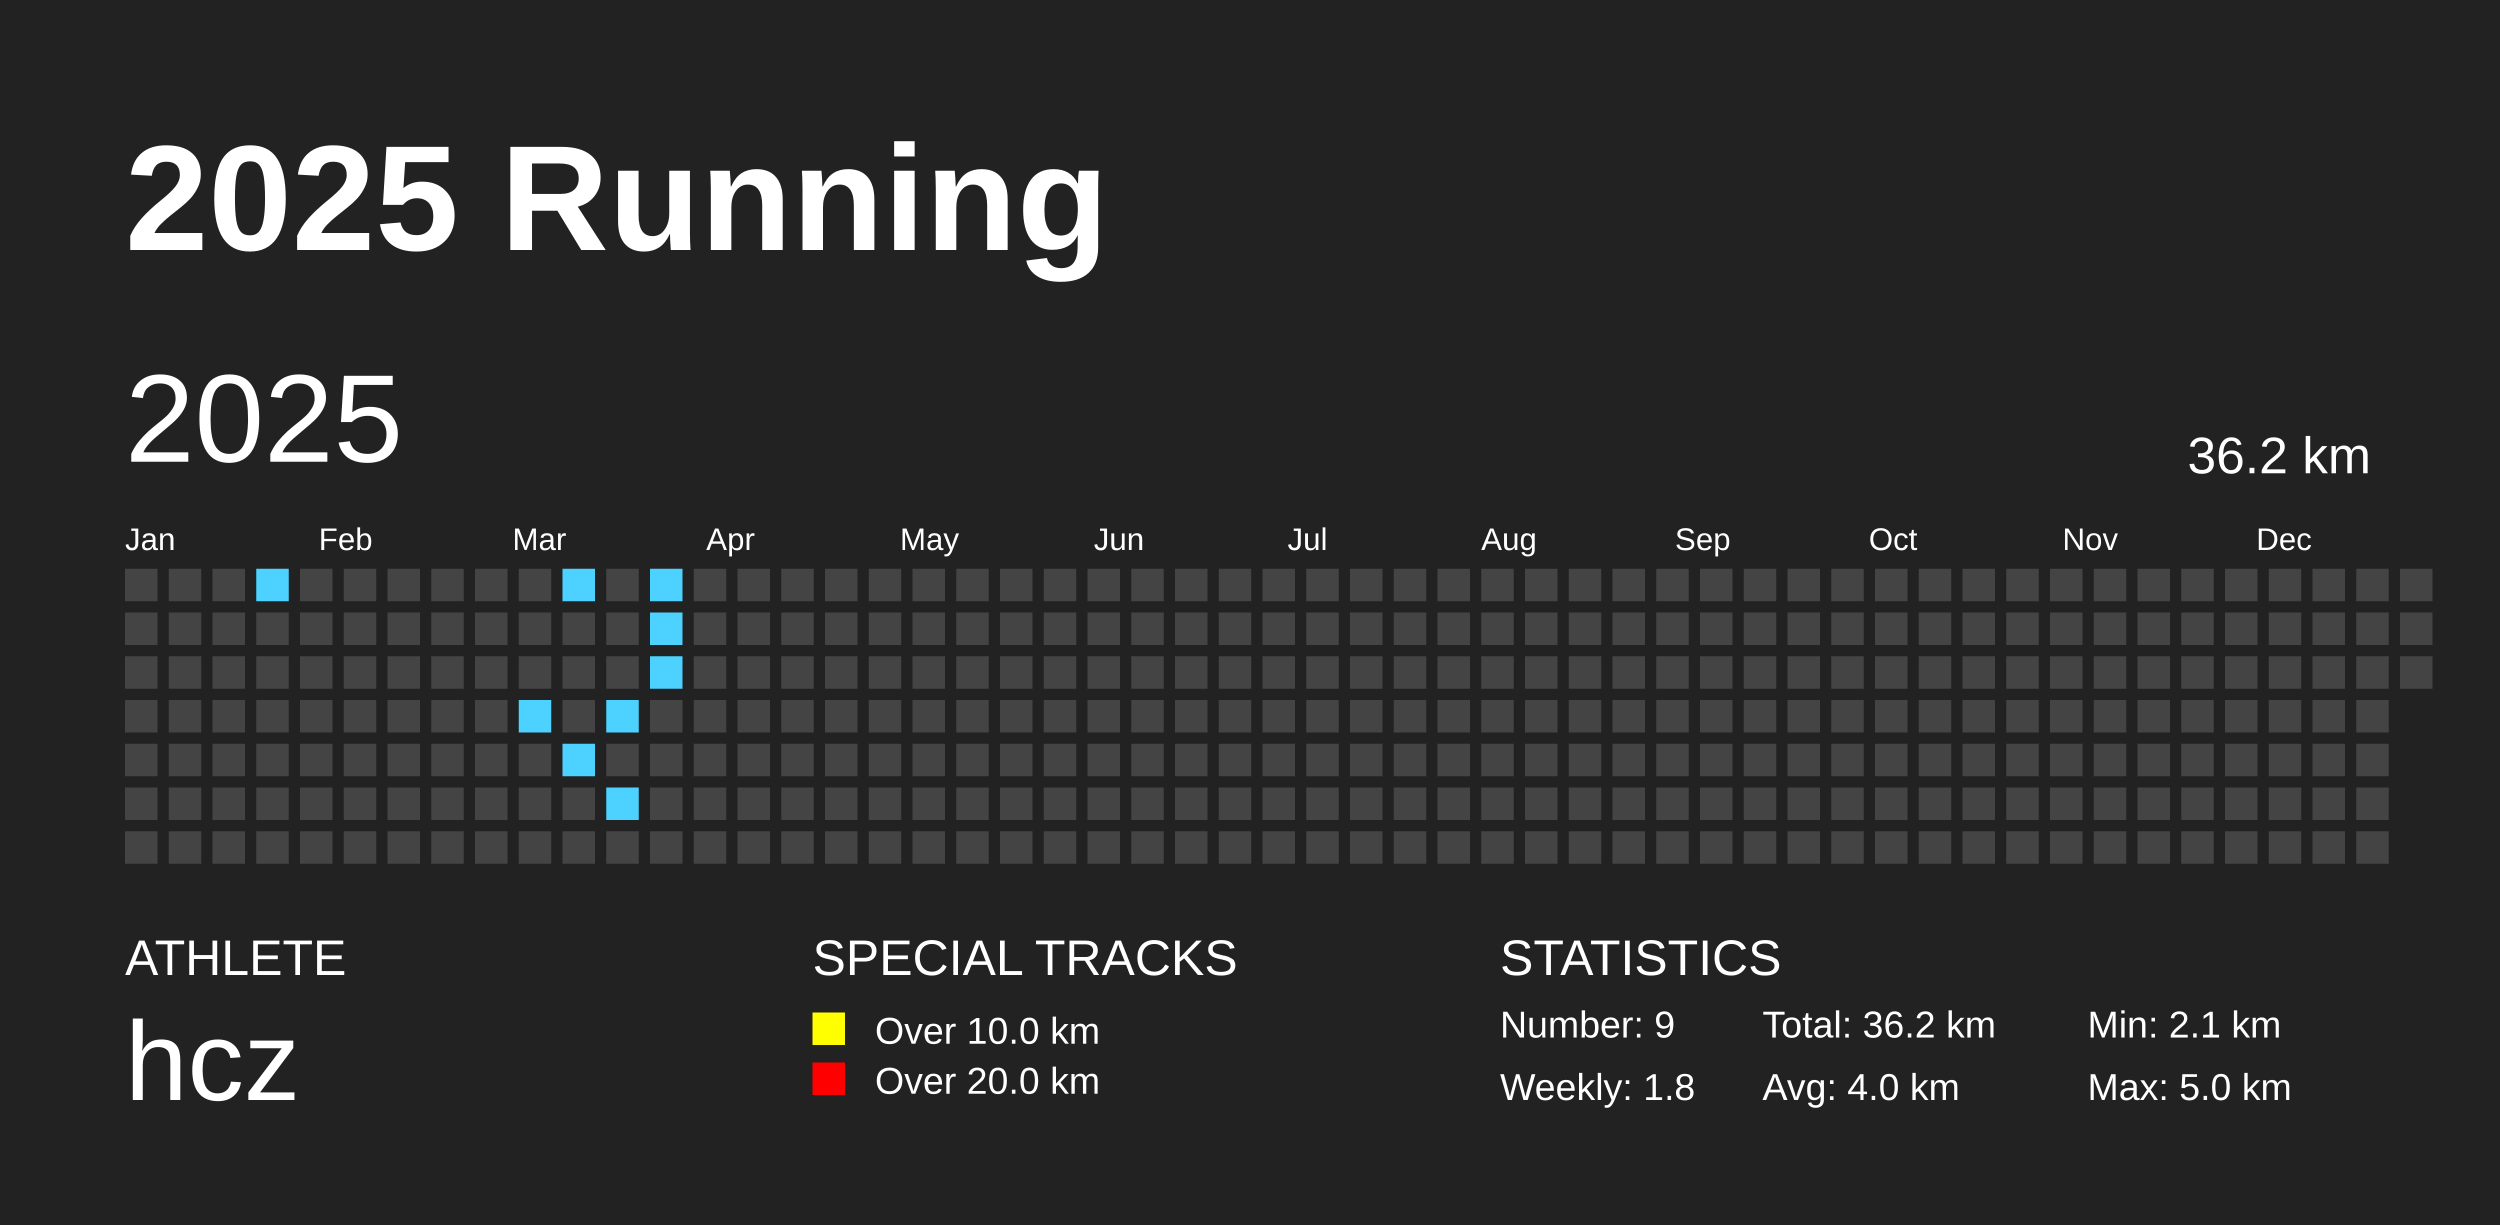
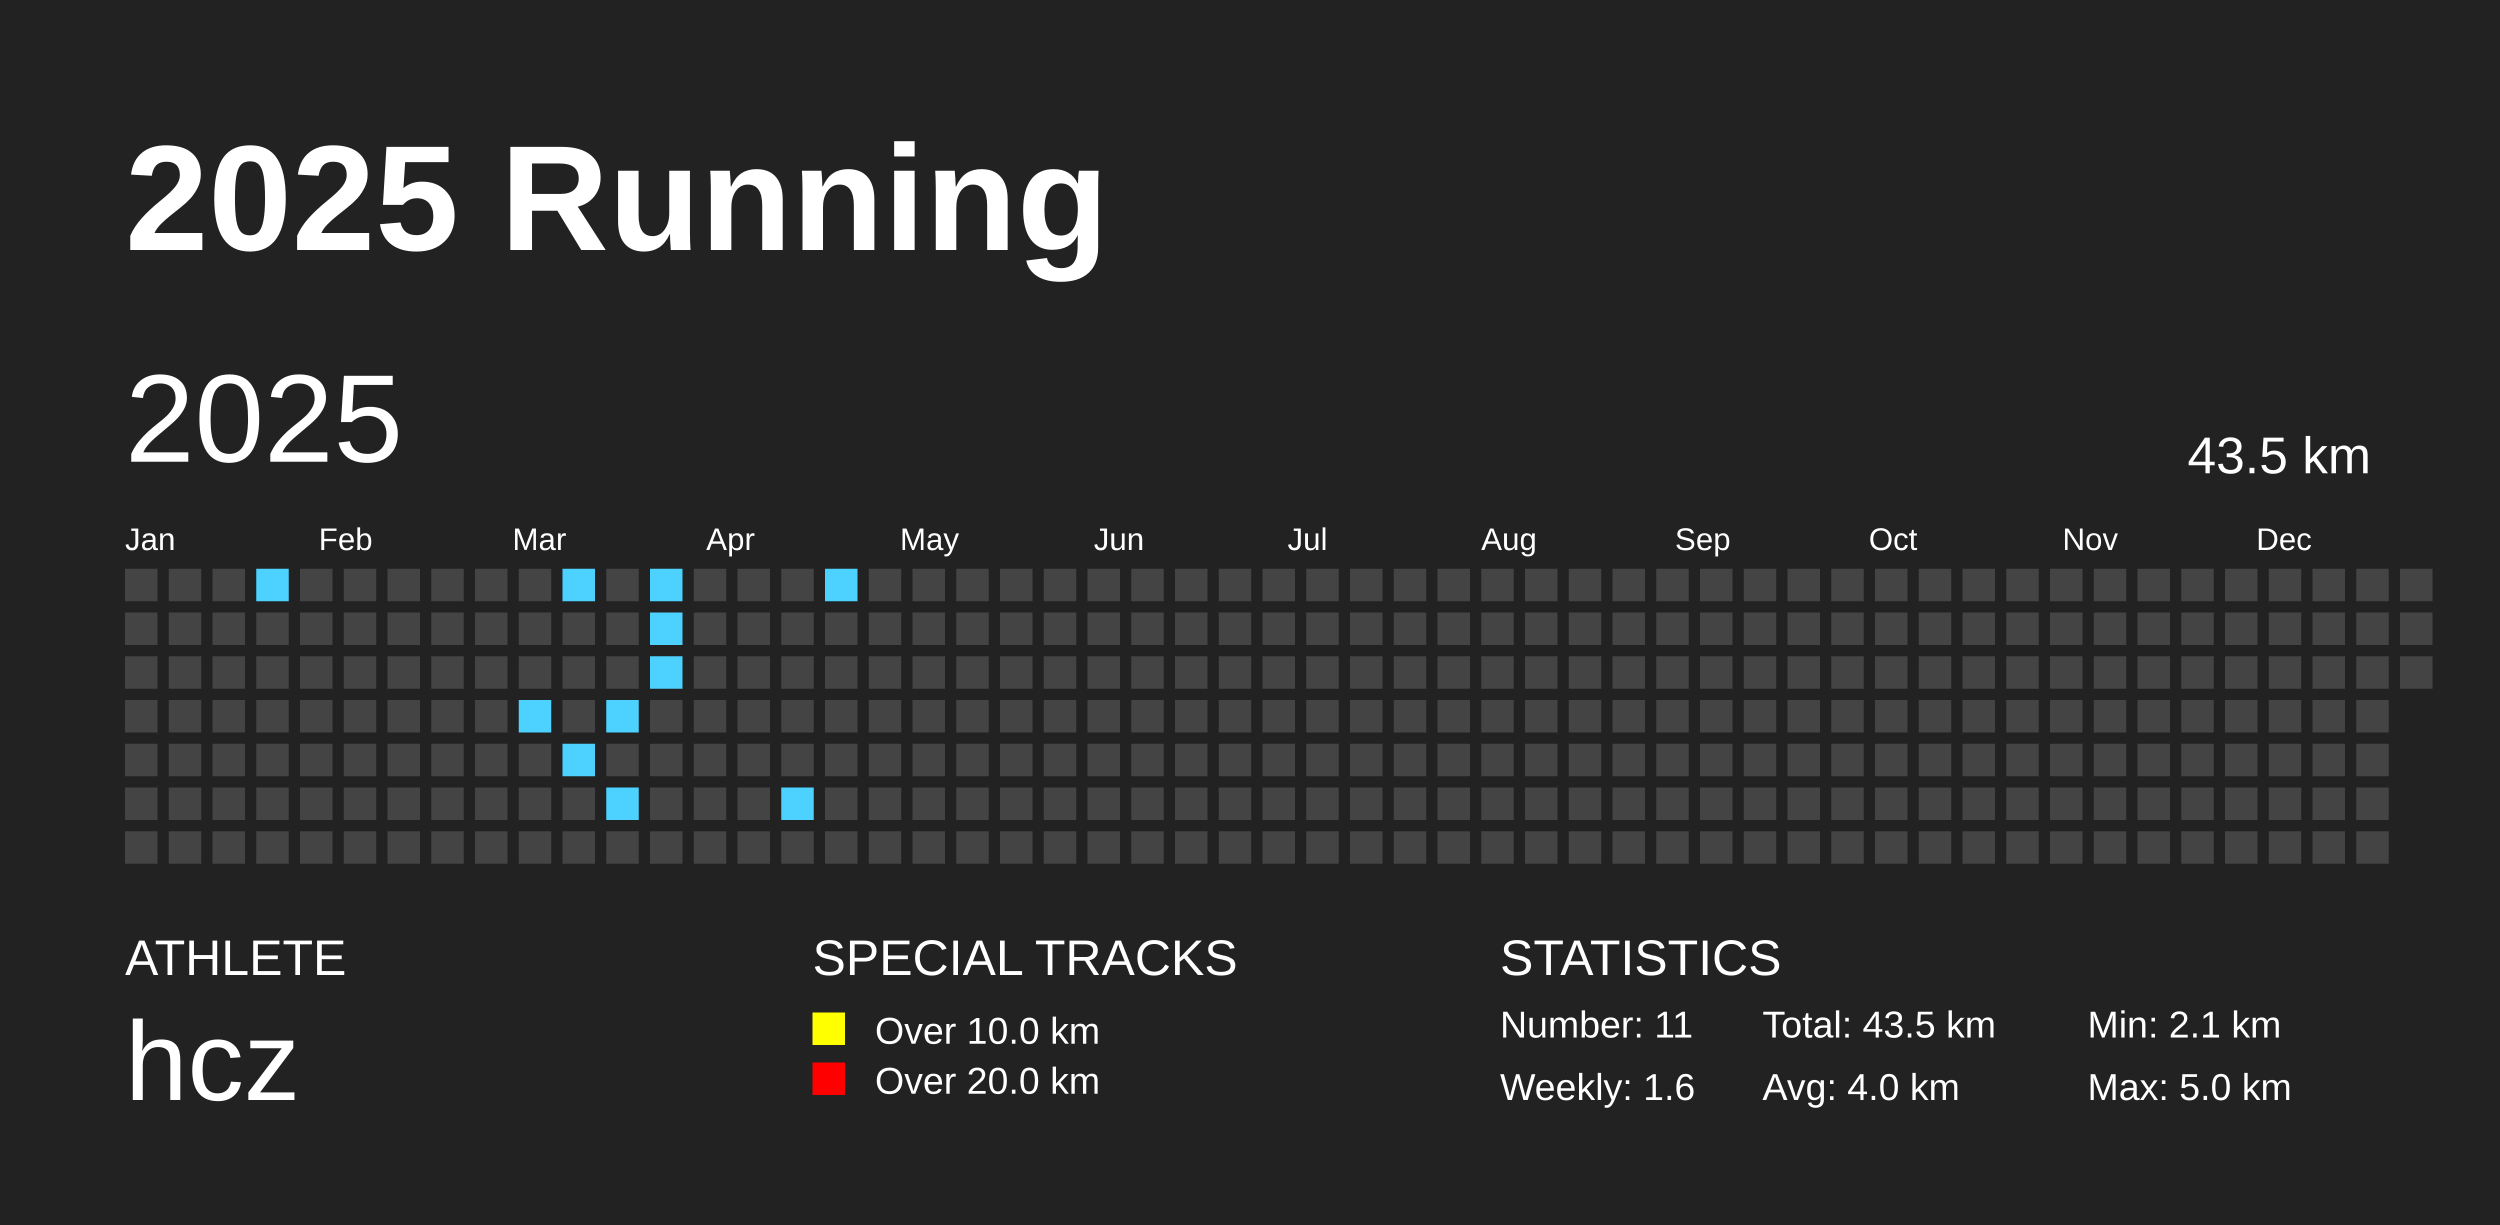
<svg xmlns="http://www.w3.org/2000/svg" baseProfile="full" height="98mm" version="1.1" viewBox="0,0,200,98" width="200mm">
  <defs />
  <rect fill="#222222" height="98" width="200" x="0" y="0" />
  <text fill="#FFFFFF" style="font-size:12px; font-family:Arial; font-weight:bold;" x="10" y="20">2025 Running</text>
  <text fill="#FFFFFF" style="font-size:4px; font-family:Arial" x="10" y="78">ATHLETE</text>
  <text fill="#FFFFFF" style="font-size:9px; font-family:Arial" x="10" y="88">hcz</text>
  <text fill="#FFFFFF" style="font-size:4px; font-family:Arial" x="65" y="78">SPECIAL TRACKS</text>
  <rect fill="yellow" height="2.6" width="2.6" x="65" y="81" />
  <text fill="#FFFFFF" style="font-size:3px; font-family:Arial" x="70" y="83.5">Over 10.0 km</text>
  <rect fill="red" height="2.6" width="2.6" x="65" y="85" />
  <text fill="#FFFFFF" style="font-size:3px; font-family:Arial" x="70" y="87.5">Over 20.0 km</text>
  <text fill="#FFFFFF" style="font-size:4px; font-family:Arial" x="120" y="78">STATISTICS</text>
-   <text fill="#FFFFFF" style="font-size:3px; font-family:Arial" x="120" y="83">Number: 9</text>
-   <text fill="#FFFFFF" style="font-size:3px; font-family:Arial" x="120" y="88">Weekly: 1.8</text>
-   <text fill="#FFFFFF" style="font-size:3px; font-family:Arial" x="141" y="83">Total: 36.2 km</text>
+   <text fill="#FFFFFF" style="font-size:3px; font-family:Arial" x="120" y="83">Number: 11</text>
+   <text fill="#FFFFFF" style="font-size:3px; font-family:Arial" x="120" y="88">Weekly: 1.6</text>
+   <text fill="#FFFFFF" style="font-size:3px; font-family:Arial" x="141" y="83">Total: 43.5 km</text>
  <text fill="#FFFFFF" style="font-size:3px; font-family:Arial" x="141" y="88">Avg: 4.0 km</text>
  <text fill="#FFFFFF" style="font-size:3px; font-family:Arial" x="167" y="83">Min: 2.1 km</text>
  <text fill="#FFFFFF" style="font-size:3px; font-family:Arial" x="167" y="88">Max: 5.0 km</text>
  <text dominant-baseline="hanging" fill="#FFFFFF" style="font-size:10.0px; font-family:Arial;" x="10" y="30">2025</text>
-   <text dominant-baseline="hanging" fill="#FFFFFF" style="font-size:4.125px; font-family:Arial;" x="175" y="35">36.2 km</text>
+   <text dominant-baseline="hanging" fill="#FFFFFF" style="font-size:4.125px; font-family:Arial;" x="175" y="35">43.5 km</text>
  <text fill="#FFFFFF" style="font-size:2.5px; font-family:Arial" x="10.0" y="44">Jan</text>
  <text fill="#FFFFFF" style="font-size:2.5px; font-family:Arial" x="25.5" y="44">Feb</text>
  <text fill="#FFFFFF" style="font-size:2.5px; font-family:Arial" x="41.0" y="44">Mar</text>
  <text fill="#FFFFFF" style="font-size:2.5px; font-family:Arial" x="56.5" y="44">Apr</text>
  <text fill="#FFFFFF" style="font-size:2.5px; font-family:Arial" x="72.0" y="44">May</text>
  <text fill="#FFFFFF" style="font-size:2.5px; font-family:Arial" x="87.5" y="44">Jun</text>
  <text fill="#FFFFFF" style="font-size:2.5px; font-family:Arial" x="103.0" y="44">Jul</text>
  <text fill="#FFFFFF" style="font-size:2.5px; font-family:Arial" x="118.5" y="44">Aug</text>
  <text fill="#FFFFFF" style="font-size:2.5px; font-family:Arial" x="134.0" y="44">Sep</text>
  <text fill="#FFFFFF" style="font-size:2.5px; font-family:Arial" x="149.5" y="44">Oct</text>
  <text fill="#FFFFFF" style="font-size:2.5px; font-family:Arial" x="165.0" y="44">Nov</text>
  <text fill="#FFFFFF" style="font-size:2.5px; font-family:Arial" x="180.5" y="44">Dec</text>
  <rect fill="#444444" height="2.6" width="2.6" x="10.0" y="45.5" />
  <rect fill="#444444" height="2.6" width="2.6" x="10.0" y="49.0" />
  <rect fill="#444444" height="2.6" width="2.6" x="10.0" y="52.5" />
  <rect fill="#444444" height="2.6" width="2.6" x="10.0" y="56.0" />
  <rect fill="#444444" height="2.6" width="2.6" x="10.0" y="59.5" />
  <rect fill="#444444" height="2.6" width="2.6" x="10.0" y="63.0" />
  <rect fill="#444444" height="2.6" width="2.6" x="10.0" y="66.5" />
  <rect fill="#444444" height="2.6" width="2.6" x="13.5" y="45.5" />
  <rect fill="#444444" height="2.6" width="2.6" x="13.5" y="49.0" />
  <rect fill="#444444" height="2.6" width="2.6" x="13.5" y="52.5" />
  <rect fill="#444444" height="2.6" width="2.6" x="13.5" y="56.0" />
  <rect fill="#444444" height="2.6" width="2.6" x="13.5" y="59.5" />
  <rect fill="#444444" height="2.6" width="2.6" x="13.5" y="63.0" />
  <rect fill="#444444" height="2.6" width="2.6" x="13.5" y="66.5" />
  <rect fill="#444444" height="2.6" width="2.6" x="17.0" y="45.5" />
  <rect fill="#444444" height="2.6" width="2.6" x="17.0" y="49.0" />
  <rect fill="#444444" height="2.6" width="2.6" x="17.0" y="52.5" />
  <rect fill="#444444" height="2.6" width="2.6" x="17.0" y="56.0" />
  <rect fill="#444444" height="2.6" width="2.6" x="17.0" y="59.5" />
  <rect fill="#444444" height="2.6" width="2.6" x="17.0" y="63.0" />
  <rect fill="#444444" height="2.6" width="2.6" x="17.0" y="66.5" />
  <rect fill="#4DD2FF" height="2.6" width="2.6" x="20.5" y="45.5" />
  <rect fill="#444444" height="2.6" width="2.6" x="20.5" y="49.0" />
  <rect fill="#444444" height="2.6" width="2.6" x="20.5" y="52.5" />
  <rect fill="#444444" height="2.6" width="2.6" x="20.5" y="56.0" />
  <rect fill="#444444" height="2.6" width="2.6" x="20.5" y="59.5" />
  <rect fill="#444444" height="2.6" width="2.6" x="20.5" y="63.0" />
  <rect fill="#444444" height="2.6" width="2.6" x="20.5" y="66.5" />
  <rect fill="#444444" height="2.6" width="2.6" x="24.0" y="45.5" />
  <rect fill="#444444" height="2.6" width="2.6" x="24.0" y="49.0" />
  <rect fill="#444444" height="2.6" width="2.6" x="24.0" y="52.5" />
  <rect fill="#444444" height="2.6" width="2.6" x="24.0" y="56.0" />
  <rect fill="#444444" height="2.6" width="2.6" x="24.0" y="59.5" />
  <rect fill="#444444" height="2.6" width="2.6" x="24.0" y="63.0" />
  <rect fill="#444444" height="2.6" width="2.6" x="24.0" y="66.5" />
  <rect fill="#444444" height="2.6" width="2.6" x="27.5" y="45.5" />
  <rect fill="#444444" height="2.6" width="2.6" x="27.5" y="49.0" />
  <rect fill="#444444" height="2.6" width="2.6" x="27.5" y="52.5" />
  <rect fill="#444444" height="2.6" width="2.6" x="27.5" y="56.0" />
  <rect fill="#444444" height="2.6" width="2.6" x="27.5" y="59.5" />
  <rect fill="#444444" height="2.6" width="2.6" x="27.5" y="63.0" />
  <rect fill="#444444" height="2.6" width="2.6" x="27.5" y="66.5" />
  <rect fill="#444444" height="2.6" width="2.6" x="31.0" y="45.5" />
  <rect fill="#444444" height="2.6" width="2.6" x="31.0" y="49.0" />
  <rect fill="#444444" height="2.6" width="2.6" x="31.0" y="52.5" />
  <rect fill="#444444" height="2.6" width="2.6" x="31.0" y="56.0" />
  <rect fill="#444444" height="2.6" width="2.6" x="31.0" y="59.5" />
  <rect fill="#444444" height="2.6" width="2.6" x="31.0" y="63.0" />
  <rect fill="#444444" height="2.6" width="2.6" x="31.0" y="66.5" />
  <rect fill="#444444" height="2.6" width="2.6" x="34.5" y="45.5" />
  <rect fill="#444444" height="2.6" width="2.6" x="34.5" y="49.0" />
  <rect fill="#444444" height="2.6" width="2.6" x="34.5" y="52.5" />
  <rect fill="#444444" height="2.6" width="2.6" x="34.5" y="56.0" />
  <rect fill="#444444" height="2.6" width="2.6" x="34.5" y="59.5" />
  <rect fill="#444444" height="2.6" width="2.6" x="34.5" y="63.0" />
  <rect fill="#444444" height="2.6" width="2.6" x="34.5" y="66.5" />
  <rect fill="#444444" height="2.6" width="2.6" x="38.0" y="45.5" />
  <rect fill="#444444" height="2.6" width="2.6" x="38.0" y="49.0" />
  <rect fill="#444444" height="2.6" width="2.6" x="38.0" y="52.5" />
  <rect fill="#444444" height="2.6" width="2.6" x="38.0" y="56.0" />
  <rect fill="#444444" height="2.6" width="2.6" x="38.0" y="59.5" />
  <rect fill="#444444" height="2.6" width="2.6" x="38.0" y="63.0" />
  <rect fill="#444444" height="2.6" width="2.6" x="38.0" y="66.5" />
  <rect fill="#444444" height="2.6" width="2.6" x="41.5" y="45.5" />
  <rect fill="#444444" height="2.6" width="2.6" x="41.5" y="49.0" />
  <rect fill="#444444" height="2.6" width="2.6" x="41.5" y="52.5" />
  <rect fill="#4DD2FF" height="2.6" width="2.6" x="41.5" y="56.0" />
  <rect fill="#444444" height="2.6" width="2.6" x="41.5" y="59.5" />
  <rect fill="#444444" height="2.6" width="2.6" x="41.5" y="63.0" />
  <rect fill="#444444" height="2.6" width="2.6" x="41.5" y="66.5" />
  <rect fill="#4DD2FF" height="2.6" width="2.6" x="45.0" y="45.5" />
  <rect fill="#444444" height="2.6" width="2.6" x="45.0" y="49.0" />
  <rect fill="#444444" height="2.6" width="2.6" x="45.0" y="52.5" />
  <rect fill="#444444" height="2.6" width="2.6" x="45.0" y="56.0" />
  <rect fill="#4DD2FF" height="2.6" width="2.6" x="45.0" y="59.5" />
  <rect fill="#444444" height="2.6" width="2.6" x="45.0" y="63.0" />
  <rect fill="#444444" height="2.6" width="2.6" x="45.0" y="66.5" />
  <rect fill="#444444" height="2.6" width="2.6" x="48.5" y="45.5" />
  <rect fill="#444444" height="2.6" width="2.6" x="48.5" y="49.0" />
  <rect fill="#444444" height="2.6" width="2.6" x="48.5" y="52.5" />
  <rect fill="#4DD2FF" height="2.6" width="2.6" x="48.5" y="56.0" />
  <rect fill="#444444" height="2.6" width="2.6" x="48.5" y="59.5" />
  <rect fill="#4DD2FF" height="2.6" width="2.6" x="48.5" y="63.0" />
  <rect fill="#444444" height="2.6" width="2.6" x="48.5" y="66.5" />
  <rect fill="#4DD2FF" height="2.6" width="2.6" x="52.0" y="45.5" />
  <rect fill="#4DD2FF" height="2.6" width="2.6" x="52.0" y="49.0" />
  <rect fill="#4DD2FF" height="2.6" width="2.6" x="52.0" y="52.5" />
  <rect fill="#444444" height="2.6" width="2.6" x="52.0" y="56.0" />
  <rect fill="#444444" height="2.6" width="2.6" x="52.0" y="59.5" />
  <rect fill="#444444" height="2.6" width="2.6" x="52.0" y="63.0" />
  <rect fill="#444444" height="2.6" width="2.6" x="52.0" y="66.5" />
  <rect fill="#444444" height="2.6" width="2.6" x="55.5" y="45.5" />
  <rect fill="#444444" height="2.6" width="2.6" x="55.5" y="49.0" />
  <rect fill="#444444" height="2.6" width="2.6" x="55.5" y="52.5" />
  <rect fill="#444444" height="2.6" width="2.6" x="55.5" y="56.0" />
  <rect fill="#444444" height="2.6" width="2.6" x="55.5" y="59.5" />
  <rect fill="#444444" height="2.6" width="2.6" x="55.5" y="63.0" />
  <rect fill="#444444" height="2.6" width="2.6" x="55.5" y="66.5" />
  <rect fill="#444444" height="2.6" width="2.6" x="59.0" y="45.5" />
  <rect fill="#444444" height="2.6" width="2.6" x="59.0" y="49.0" />
  <rect fill="#444444" height="2.6" width="2.6" x="59.0" y="52.5" />
  <rect fill="#444444" height="2.6" width="2.6" x="59.0" y="56.0" />
  <rect fill="#444444" height="2.6" width="2.6" x="59.0" y="59.5" />
  <rect fill="#444444" height="2.6" width="2.6" x="59.0" y="63.0" />
  <rect fill="#444444" height="2.6" width="2.6" x="59.0" y="66.5" />
  <rect fill="#444444" height="2.6" width="2.6" x="62.5" y="45.5" />
  <rect fill="#444444" height="2.6" width="2.6" x="62.5" y="49.0" />
  <rect fill="#444444" height="2.6" width="2.6" x="62.5" y="52.5" />
  <rect fill="#444444" height="2.6" width="2.6" x="62.5" y="56.0" />
  <rect fill="#444444" height="2.6" width="2.6" x="62.5" y="59.5" />
-   <rect fill="#444444" height="2.6" width="2.6" x="62.5" y="63.0" />
+   <rect fill="#4DD2FF" height="2.6" width="2.6" x="62.5" y="63.0" />
  <rect fill="#444444" height="2.6" width="2.6" x="62.5" y="66.5" />
-   <rect fill="#444444" height="2.6" width="2.6" x="66.0" y="45.5" />
+   <rect fill="#4DD2FF" height="2.6" width="2.6" x="66.0" y="45.5" />
  <rect fill="#444444" height="2.6" width="2.6" x="66.0" y="49.0" />
  <rect fill="#444444" height="2.6" width="2.6" x="66.0" y="52.5" />
  <rect fill="#444444" height="2.6" width="2.6" x="66.0" y="56.0" />
  <rect fill="#444444" height="2.6" width="2.6" x="66.0" y="59.5" />
  <rect fill="#444444" height="2.6" width="2.6" x="66.0" y="63.0" />
  <rect fill="#444444" height="2.6" width="2.6" x="66.0" y="66.5" />
  <rect fill="#444444" height="2.6" width="2.6" x="69.5" y="45.5" />
  <rect fill="#444444" height="2.6" width="2.6" x="69.5" y="49.0" />
  <rect fill="#444444" height="2.6" width="2.6" x="69.5" y="52.5" />
  <rect fill="#444444" height="2.6" width="2.6" x="69.5" y="56.0" />
  <rect fill="#444444" height="2.6" width="2.6" x="69.5" y="59.5" />
  <rect fill="#444444" height="2.6" width="2.6" x="69.5" y="63.0" />
  <rect fill="#444444" height="2.6" width="2.6" x="69.5" y="66.5" />
  <rect fill="#444444" height="2.6" width="2.6" x="73.0" y="45.5" />
  <rect fill="#444444" height="2.6" width="2.6" x="73.0" y="49.0" />
  <rect fill="#444444" height="2.6" width="2.6" x="73.0" y="52.5" />
  <rect fill="#444444" height="2.6" width="2.6" x="73.0" y="56.0" />
  <rect fill="#444444" height="2.6" width="2.6" x="73.0" y="59.5" />
  <rect fill="#444444" height="2.6" width="2.6" x="73.0" y="63.0" />
  <rect fill="#444444" height="2.6" width="2.6" x="73.0" y="66.5" />
  <rect fill="#444444" height="2.6" width="2.6" x="76.5" y="45.5" />
  <rect fill="#444444" height="2.6" width="2.6" x="76.5" y="49.0" />
  <rect fill="#444444" height="2.6" width="2.6" x="76.5" y="52.5" />
  <rect fill="#444444" height="2.6" width="2.6" x="76.5" y="56.0" />
  <rect fill="#444444" height="2.6" width="2.6" x="76.5" y="59.5" />
  <rect fill="#444444" height="2.6" width="2.6" x="76.5" y="63.0" />
  <rect fill="#444444" height="2.6" width="2.6" x="76.5" y="66.5" />
  <rect fill="#444444" height="2.6" width="2.6" x="80.0" y="45.5" />
  <rect fill="#444444" height="2.6" width="2.6" x="80.0" y="49.0" />
  <rect fill="#444444" height="2.6" width="2.6" x="80.0" y="52.5" />
  <rect fill="#444444" height="2.6" width="2.6" x="80.0" y="56.0" />
  <rect fill="#444444" height="2.6" width="2.6" x="80.0" y="59.5" />
  <rect fill="#444444" height="2.6" width="2.6" x="80.0" y="63.0" />
  <rect fill="#444444" height="2.6" width="2.6" x="80.0" y="66.5" />
  <rect fill="#444444" height="2.6" width="2.6" x="83.5" y="45.5" />
  <rect fill="#444444" height="2.6" width="2.6" x="83.5" y="49.0" />
  <rect fill="#444444" height="2.6" width="2.6" x="83.5" y="52.5" />
  <rect fill="#444444" height="2.6" width="2.6" x="83.5" y="56.0" />
  <rect fill="#444444" height="2.6" width="2.6" x="83.5" y="59.5" />
  <rect fill="#444444" height="2.6" width="2.6" x="83.5" y="63.0" />
  <rect fill="#444444" height="2.6" width="2.6" x="83.5" y="66.5" />
  <rect fill="#444444" height="2.6" width="2.6" x="87.0" y="45.5" />
  <rect fill="#444444" height="2.6" width="2.6" x="87.0" y="49.0" />
  <rect fill="#444444" height="2.6" width="2.6" x="87.0" y="52.5" />
  <rect fill="#444444" height="2.6" width="2.6" x="87.0" y="56.0" />
  <rect fill="#444444" height="2.6" width="2.6" x="87.0" y="59.5" />
  <rect fill="#444444" height="2.6" width="2.6" x="87.0" y="63.0" />
  <rect fill="#444444" height="2.6" width="2.6" x="87.0" y="66.5" />
  <rect fill="#444444" height="2.6" width="2.6" x="90.5" y="45.5" />
  <rect fill="#444444" height="2.6" width="2.6" x="90.5" y="49.0" />
  <rect fill="#444444" height="2.6" width="2.6" x="90.5" y="52.5" />
  <rect fill="#444444" height="2.6" width="2.6" x="90.5" y="56.0" />
  <rect fill="#444444" height="2.6" width="2.6" x="90.5" y="59.5" />
  <rect fill="#444444" height="2.6" width="2.6" x="90.5" y="63.0" />
  <rect fill="#444444" height="2.6" width="2.6" x="90.5" y="66.5" />
  <rect fill="#444444" height="2.6" width="2.6" x="94.0" y="45.5" />
  <rect fill="#444444" height="2.6" width="2.6" x="94.0" y="49.0" />
  <rect fill="#444444" height="2.6" width="2.6" x="94.0" y="52.5" />
  <rect fill="#444444" height="2.6" width="2.6" x="94.0" y="56.0" />
  <rect fill="#444444" height="2.6" width="2.6" x="94.0" y="59.5" />
  <rect fill="#444444" height="2.6" width="2.6" x="94.0" y="63.0" />
  <rect fill="#444444" height="2.6" width="2.6" x="94.0" y="66.5" />
  <rect fill="#444444" height="2.6" width="2.6" x="97.5" y="45.5" />
  <rect fill="#444444" height="2.6" width="2.6" x="97.5" y="49.0" />
  <rect fill="#444444" height="2.6" width="2.6" x="97.5" y="52.5" />
  <rect fill="#444444" height="2.6" width="2.6" x="97.5" y="56.0" />
  <rect fill="#444444" height="2.6" width="2.6" x="97.5" y="59.5" />
  <rect fill="#444444" height="2.6" width="2.6" x="97.5" y="63.0" />
  <rect fill="#444444" height="2.6" width="2.6" x="97.5" y="66.5" />
  <rect fill="#444444" height="2.6" width="2.6" x="101.0" y="45.5" />
  <rect fill="#444444" height="2.6" width="2.6" x="101.0" y="49.0" />
  <rect fill="#444444" height="2.6" width="2.6" x="101.0" y="52.5" />
  <rect fill="#444444" height="2.6" width="2.6" x="101.0" y="56.0" />
  <rect fill="#444444" height="2.6" width="2.6" x="101.0" y="59.5" />
  <rect fill="#444444" height="2.6" width="2.6" x="101.0" y="63.0" />
  <rect fill="#444444" height="2.6" width="2.6" x="101.0" y="66.5" />
  <rect fill="#444444" height="2.6" width="2.6" x="104.5" y="45.5" />
  <rect fill="#444444" height="2.6" width="2.6" x="104.5" y="49.0" />
  <rect fill="#444444" height="2.6" width="2.6" x="104.5" y="52.5" />
  <rect fill="#444444" height="2.6" width="2.6" x="104.5" y="56.0" />
  <rect fill="#444444" height="2.6" width="2.6" x="104.5" y="59.5" />
  <rect fill="#444444" height="2.6" width="2.6" x="104.5" y="63.0" />
  <rect fill="#444444" height="2.6" width="2.6" x="104.5" y="66.5" />
  <rect fill="#444444" height="2.6" width="2.6" x="108.0" y="45.5" />
  <rect fill="#444444" height="2.6" width="2.6" x="108.0" y="49.0" />
  <rect fill="#444444" height="2.6" width="2.6" x="108.0" y="52.5" />
  <rect fill="#444444" height="2.6" width="2.6" x="108.0" y="56.0" />
  <rect fill="#444444" height="2.6" width="2.6" x="108.0" y="59.5" />
  <rect fill="#444444" height="2.6" width="2.6" x="108.0" y="63.0" />
  <rect fill="#444444" height="2.6" width="2.6" x="108.0" y="66.5" />
  <rect fill="#444444" height="2.6" width="2.6" x="111.5" y="45.5" />
  <rect fill="#444444" height="2.6" width="2.6" x="111.5" y="49.0" />
  <rect fill="#444444" height="2.6" width="2.6" x="111.5" y="52.5" />
  <rect fill="#444444" height="2.6" width="2.6" x="111.5" y="56.0" />
  <rect fill="#444444" height="2.6" width="2.6" x="111.5" y="59.5" />
  <rect fill="#444444" height="2.6" width="2.6" x="111.5" y="63.0" />
  <rect fill="#444444" height="2.6" width="2.6" x="111.5" y="66.5" />
  <rect fill="#444444" height="2.6" width="2.6" x="115.0" y="45.5" />
  <rect fill="#444444" height="2.6" width="2.6" x="115.0" y="49.0" />
  <rect fill="#444444" height="2.6" width="2.6" x="115.0" y="52.5" />
  <rect fill="#444444" height="2.6" width="2.6" x="115.0" y="56.0" />
  <rect fill="#444444" height="2.6" width="2.6" x="115.0" y="59.5" />
  <rect fill="#444444" height="2.6" width="2.6" x="115.0" y="63.0" />
  <rect fill="#444444" height="2.6" width="2.6" x="115.0" y="66.5" />
  <rect fill="#444444" height="2.6" width="2.6" x="118.5" y="45.5" />
  <rect fill="#444444" height="2.6" width="2.6" x="118.5" y="49.0" />
  <rect fill="#444444" height="2.6" width="2.6" x="118.5" y="52.5" />
  <rect fill="#444444" height="2.6" width="2.6" x="118.5" y="56.0" />
  <rect fill="#444444" height="2.6" width="2.6" x="118.5" y="59.5" />
  <rect fill="#444444" height="2.6" width="2.6" x="118.5" y="63.0" />
  <rect fill="#444444" height="2.6" width="2.6" x="118.5" y="66.5" />
  <rect fill="#444444" height="2.6" width="2.6" x="122.0" y="45.5" />
  <rect fill="#444444" height="2.6" width="2.6" x="122.0" y="49.0" />
  <rect fill="#444444" height="2.6" width="2.6" x="122.0" y="52.5" />
  <rect fill="#444444" height="2.6" width="2.6" x="122.0" y="56.0" />
  <rect fill="#444444" height="2.6" width="2.6" x="122.0" y="59.5" />
  <rect fill="#444444" height="2.6" width="2.6" x="122.0" y="63.0" />
  <rect fill="#444444" height="2.6" width="2.6" x="122.0" y="66.5" />
  <rect fill="#444444" height="2.6" width="2.6" x="125.5" y="45.5" />
  <rect fill="#444444" height="2.6" width="2.6" x="125.5" y="49.0" />
  <rect fill="#444444" height="2.6" width="2.6" x="125.5" y="52.5" />
  <rect fill="#444444" height="2.6" width="2.6" x="125.5" y="56.0" />
  <rect fill="#444444" height="2.6" width="2.6" x="125.5" y="59.5" />
  <rect fill="#444444" height="2.6" width="2.6" x="125.5" y="63.0" />
  <rect fill="#444444" height="2.6" width="2.6" x="125.5" y="66.5" />
  <rect fill="#444444" height="2.6" width="2.6" x="129.0" y="45.5" />
  <rect fill="#444444" height="2.6" width="2.6" x="129.0" y="49.0" />
  <rect fill="#444444" height="2.6" width="2.6" x="129.0" y="52.5" />
  <rect fill="#444444" height="2.6" width="2.6" x="129.0" y="56.0" />
  <rect fill="#444444" height="2.6" width="2.6" x="129.0" y="59.5" />
  <rect fill="#444444" height="2.6" width="2.6" x="129.0" y="63.0" />
  <rect fill="#444444" height="2.6" width="2.6" x="129.0" y="66.5" />
  <rect fill="#444444" height="2.6" width="2.6" x="132.5" y="45.5" />
  <rect fill="#444444" height="2.6" width="2.6" x="132.5" y="49.0" />
  <rect fill="#444444" height="2.6" width="2.6" x="132.5" y="52.5" />
  <rect fill="#444444" height="2.6" width="2.6" x="132.5" y="56.0" />
  <rect fill="#444444" height="2.6" width="2.6" x="132.5" y="59.5" />
  <rect fill="#444444" height="2.6" width="2.6" x="132.5" y="63.0" />
  <rect fill="#444444" height="2.6" width="2.6" x="132.5" y="66.5" />
  <rect fill="#444444" height="2.6" width="2.6" x="136.0" y="45.5" />
  <rect fill="#444444" height="2.6" width="2.6" x="136.0" y="49.0" />
  <rect fill="#444444" height="2.6" width="2.6" x="136.0" y="52.5" />
  <rect fill="#444444" height="2.6" width="2.6" x="136.0" y="56.0" />
  <rect fill="#444444" height="2.6" width="2.6" x="136.0" y="59.5" />
  <rect fill="#444444" height="2.6" width="2.6" x="136.0" y="63.0" />
  <rect fill="#444444" height="2.6" width="2.6" x="136.0" y="66.5" />
  <rect fill="#444444" height="2.6" width="2.6" x="139.5" y="45.5" />
  <rect fill="#444444" height="2.6" width="2.6" x="139.5" y="49.0" />
  <rect fill="#444444" height="2.6" width="2.6" x="139.5" y="52.5" />
  <rect fill="#444444" height="2.6" width="2.6" x="139.5" y="56.0" />
  <rect fill="#444444" height="2.6" width="2.6" x="139.5" y="59.5" />
  <rect fill="#444444" height="2.6" width="2.6" x="139.5" y="63.0" />
  <rect fill="#444444" height="2.6" width="2.6" x="139.5" y="66.5" />
  <rect fill="#444444" height="2.6" width="2.6" x="143.0" y="45.5" />
  <rect fill="#444444" height="2.6" width="2.6" x="143.0" y="49.0" />
  <rect fill="#444444" height="2.6" width="2.6" x="143.0" y="52.5" />
  <rect fill="#444444" height="2.6" width="2.6" x="143.0" y="56.0" />
  <rect fill="#444444" height="2.6" width="2.6" x="143.0" y="59.5" />
  <rect fill="#444444" height="2.6" width="2.6" x="143.0" y="63.0" />
  <rect fill="#444444" height="2.6" width="2.6" x="143.0" y="66.5" />
  <rect fill="#444444" height="2.6" width="2.6" x="146.5" y="45.5" />
  <rect fill="#444444" height="2.6" width="2.6" x="146.5" y="49.0" />
  <rect fill="#444444" height="2.6" width="2.6" x="146.5" y="52.5" />
  <rect fill="#444444" height="2.6" width="2.6" x="146.5" y="56.0" />
  <rect fill="#444444" height="2.6" width="2.6" x="146.5" y="59.5" />
  <rect fill="#444444" height="2.6" width="2.6" x="146.5" y="63.0" />
  <rect fill="#444444" height="2.6" width="2.6" x="146.5" y="66.5" />
  <rect fill="#444444" height="2.6" width="2.6" x="150.0" y="45.5" />
  <rect fill="#444444" height="2.6" width="2.6" x="150.0" y="49.0" />
  <rect fill="#444444" height="2.6" width="2.6" x="150.0" y="52.5" />
  <rect fill="#444444" height="2.6" width="2.6" x="150.0" y="56.0" />
  <rect fill="#444444" height="2.6" width="2.6" x="150.0" y="59.5" />
  <rect fill="#444444" height="2.6" width="2.6" x="150.0" y="63.0" />
  <rect fill="#444444" height="2.6" width="2.6" x="150.0" y="66.5" />
  <rect fill="#444444" height="2.6" width="2.6" x="153.5" y="45.5" />
  <rect fill="#444444" height="2.6" width="2.6" x="153.5" y="49.0" />
  <rect fill="#444444" height="2.6" width="2.6" x="153.5" y="52.5" />
  <rect fill="#444444" height="2.6" width="2.6" x="153.5" y="56.0" />
  <rect fill="#444444" height="2.6" width="2.6" x="153.5" y="59.5" />
  <rect fill="#444444" height="2.6" width="2.6" x="153.5" y="63.0" />
  <rect fill="#444444" height="2.6" width="2.6" x="153.5" y="66.5" />
  <rect fill="#444444" height="2.6" width="2.6" x="157.0" y="45.5" />
  <rect fill="#444444" height="2.6" width="2.6" x="157.0" y="49.0" />
  <rect fill="#444444" height="2.6" width="2.6" x="157.0" y="52.5" />
  <rect fill="#444444" height="2.6" width="2.6" x="157.0" y="56.0" />
  <rect fill="#444444" height="2.6" width="2.6" x="157.0" y="59.5" />
  <rect fill="#444444" height="2.6" width="2.6" x="157.0" y="63.0" />
  <rect fill="#444444" height="2.6" width="2.6" x="157.0" y="66.5" />
  <rect fill="#444444" height="2.6" width="2.6" x="160.5" y="45.5" />
  <rect fill="#444444" height="2.6" width="2.6" x="160.5" y="49.0" />
  <rect fill="#444444" height="2.6" width="2.6" x="160.5" y="52.5" />
  <rect fill="#444444" height="2.6" width="2.6" x="160.5" y="56.0" />
  <rect fill="#444444" height="2.6" width="2.6" x="160.5" y="59.5" />
  <rect fill="#444444" height="2.6" width="2.6" x="160.5" y="63.0" />
  <rect fill="#444444" height="2.6" width="2.6" x="160.5" y="66.5" />
  <rect fill="#444444" height="2.6" width="2.6" x="164.0" y="45.5" />
  <rect fill="#444444" height="2.6" width="2.6" x="164.0" y="49.0" />
  <rect fill="#444444" height="2.6" width="2.6" x="164.0" y="52.5" />
  <rect fill="#444444" height="2.6" width="2.6" x="164.0" y="56.0" />
  <rect fill="#444444" height="2.6" width="2.6" x="164.0" y="59.5" />
  <rect fill="#444444" height="2.6" width="2.6" x="164.0" y="63.0" />
  <rect fill="#444444" height="2.6" width="2.6" x="164.0" y="66.5" />
  <rect fill="#444444" height="2.6" width="2.6" x="167.5" y="45.5" />
  <rect fill="#444444" height="2.6" width="2.6" x="167.5" y="49.0" />
  <rect fill="#444444" height="2.6" width="2.6" x="167.5" y="52.5" />
  <rect fill="#444444" height="2.6" width="2.6" x="167.5" y="56.0" />
  <rect fill="#444444" height="2.6" width="2.6" x="167.5" y="59.5" />
  <rect fill="#444444" height="2.6" width="2.6" x="167.5" y="63.0" />
  <rect fill="#444444" height="2.6" width="2.6" x="167.5" y="66.5" />
  <rect fill="#444444" height="2.6" width="2.6" x="171.0" y="45.5" />
  <rect fill="#444444" height="2.6" width="2.6" x="171.0" y="49.0" />
  <rect fill="#444444" height="2.6" width="2.6" x="171.0" y="52.5" />
  <rect fill="#444444" height="2.6" width="2.6" x="171.0" y="56.0" />
  <rect fill="#444444" height="2.6" width="2.6" x="171.0" y="59.5" />
  <rect fill="#444444" height="2.6" width="2.6" x="171.0" y="63.0" />
  <rect fill="#444444" height="2.6" width="2.6" x="171.0" y="66.5" />
  <rect fill="#444444" height="2.6" width="2.6" x="174.5" y="45.5" />
  <rect fill="#444444" height="2.6" width="2.6" x="174.5" y="49.0" />
  <rect fill="#444444" height="2.6" width="2.6" x="174.5" y="52.5" />
  <rect fill="#444444" height="2.6" width="2.6" x="174.5" y="56.0" />
  <rect fill="#444444" height="2.6" width="2.6" x="174.5" y="59.5" />
  <rect fill="#444444" height="2.6" width="2.6" x="174.5" y="63.0" />
  <rect fill="#444444" height="2.6" width="2.6" x="174.5" y="66.5" />
  <rect fill="#444444" height="2.6" width="2.6" x="178.0" y="45.5" />
  <rect fill="#444444" height="2.6" width="2.6" x="178.0" y="49.0" />
  <rect fill="#444444" height="2.6" width="2.6" x="178.0" y="52.5" />
  <rect fill="#444444" height="2.6" width="2.6" x="178.0" y="56.0" />
  <rect fill="#444444" height="2.6" width="2.6" x="178.0" y="59.5" />
  <rect fill="#444444" height="2.6" width="2.6" x="178.0" y="63.0" />
  <rect fill="#444444" height="2.6" width="2.6" x="178.0" y="66.5" />
  <rect fill="#444444" height="2.6" width="2.6" x="181.5" y="45.5" />
  <rect fill="#444444" height="2.6" width="2.6" x="181.5" y="49.0" />
  <rect fill="#444444" height="2.6" width="2.6" x="181.5" y="52.5" />
  <rect fill="#444444" height="2.6" width="2.6" x="181.5" y="56.0" />
  <rect fill="#444444" height="2.6" width="2.6" x="181.5" y="59.5" />
  <rect fill="#444444" height="2.6" width="2.6" x="181.5" y="63.0" />
  <rect fill="#444444" height="2.6" width="2.6" x="181.5" y="66.5" />
  <rect fill="#444444" height="2.6" width="2.6" x="185.0" y="45.5" />
  <rect fill="#444444" height="2.6" width="2.6" x="185.0" y="49.0" />
  <rect fill="#444444" height="2.6" width="2.6" x="185.0" y="52.5" />
  <rect fill="#444444" height="2.6" width="2.6" x="185.0" y="56.0" />
  <rect fill="#444444" height="2.6" width="2.6" x="185.0" y="59.5" />
  <rect fill="#444444" height="2.6" width="2.6" x="185.0" y="63.0" />
  <rect fill="#444444" height="2.6" width="2.6" x="185.0" y="66.5" />
  <rect fill="#444444" height="2.6" width="2.6" x="188.5" y="45.5" />
  <rect fill="#444444" height="2.6" width="2.6" x="188.5" y="49.0" />
  <rect fill="#444444" height="2.6" width="2.6" x="188.5" y="52.5" />
  <rect fill="#444444" height="2.6" width="2.6" x="188.5" y="56.0" />
  <rect fill="#444444" height="2.6" width="2.6" x="188.5" y="59.5" />
  <rect fill="#444444" height="2.6" width="2.6" x="188.5" y="63.0" />
  <rect fill="#444444" height="2.6" width="2.6" x="188.5" y="66.5" />
  <rect fill="#444444" height="2.6" width="2.6" x="192.0" y="45.5" />
  <rect fill="#444444" height="2.6" width="2.6" x="192.0" y="49.0" />
  <rect fill="#444444" height="2.6" width="2.6" x="192.0" y="52.5" />
</svg>
